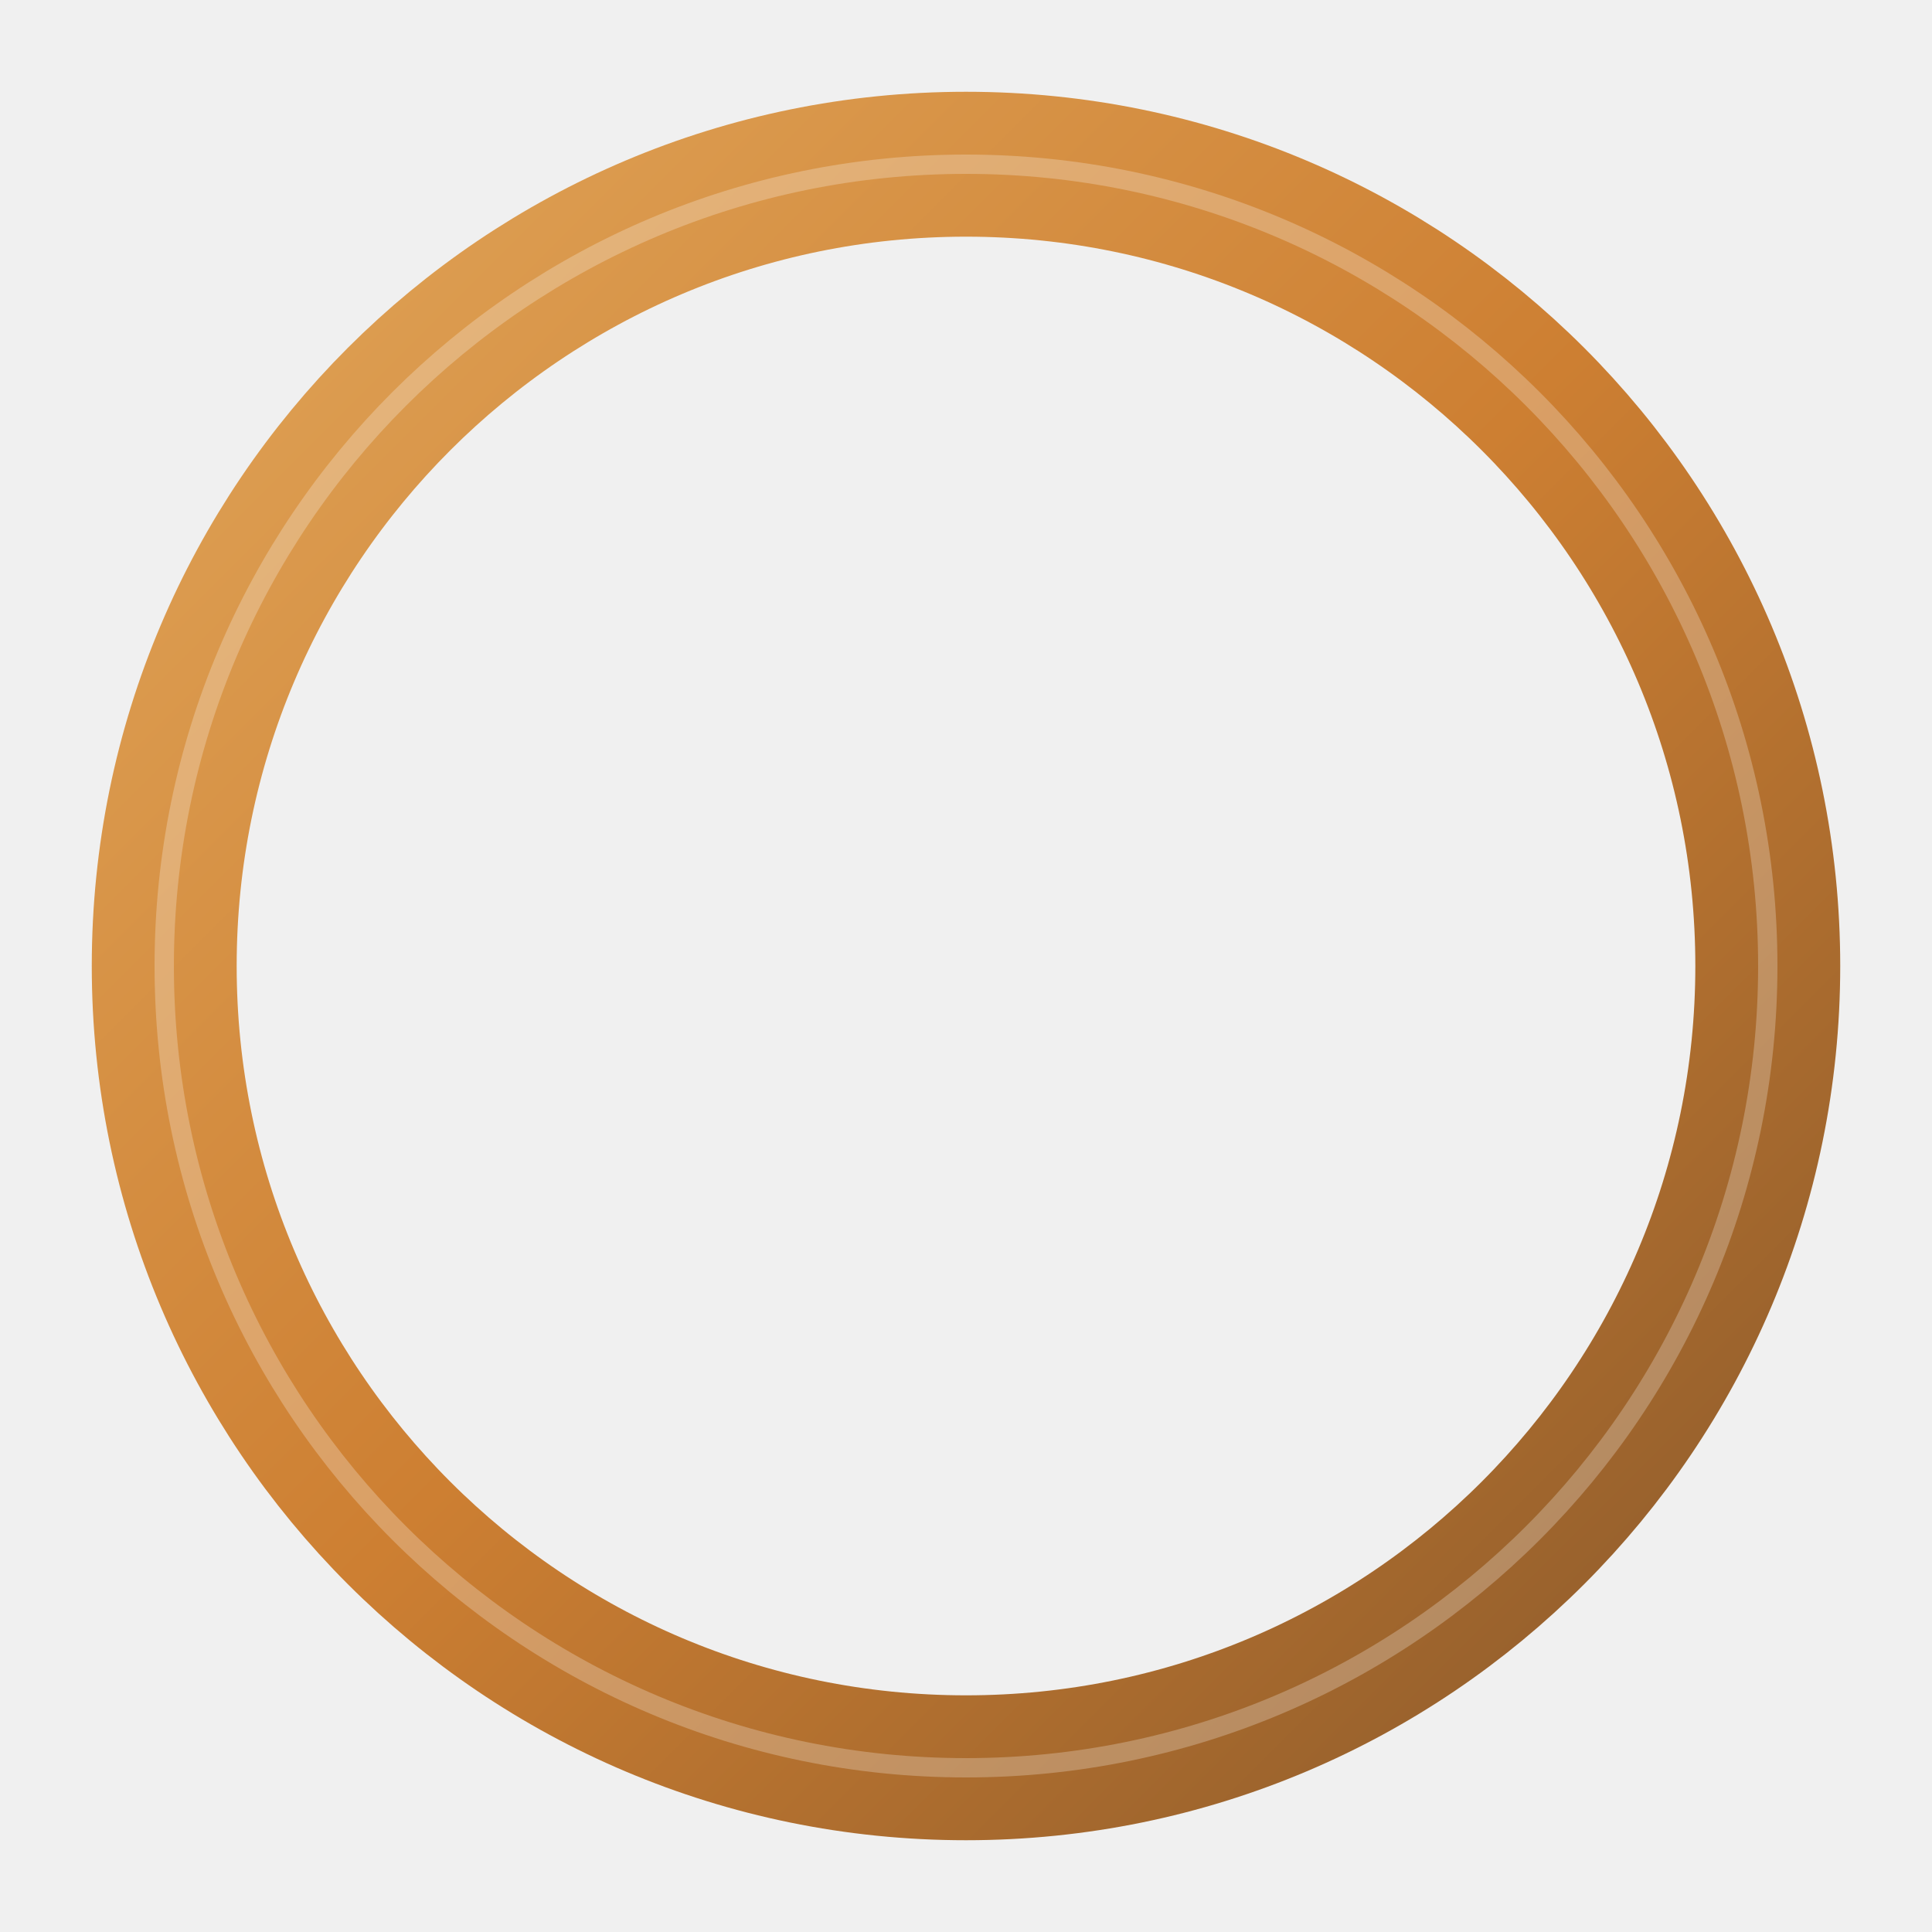
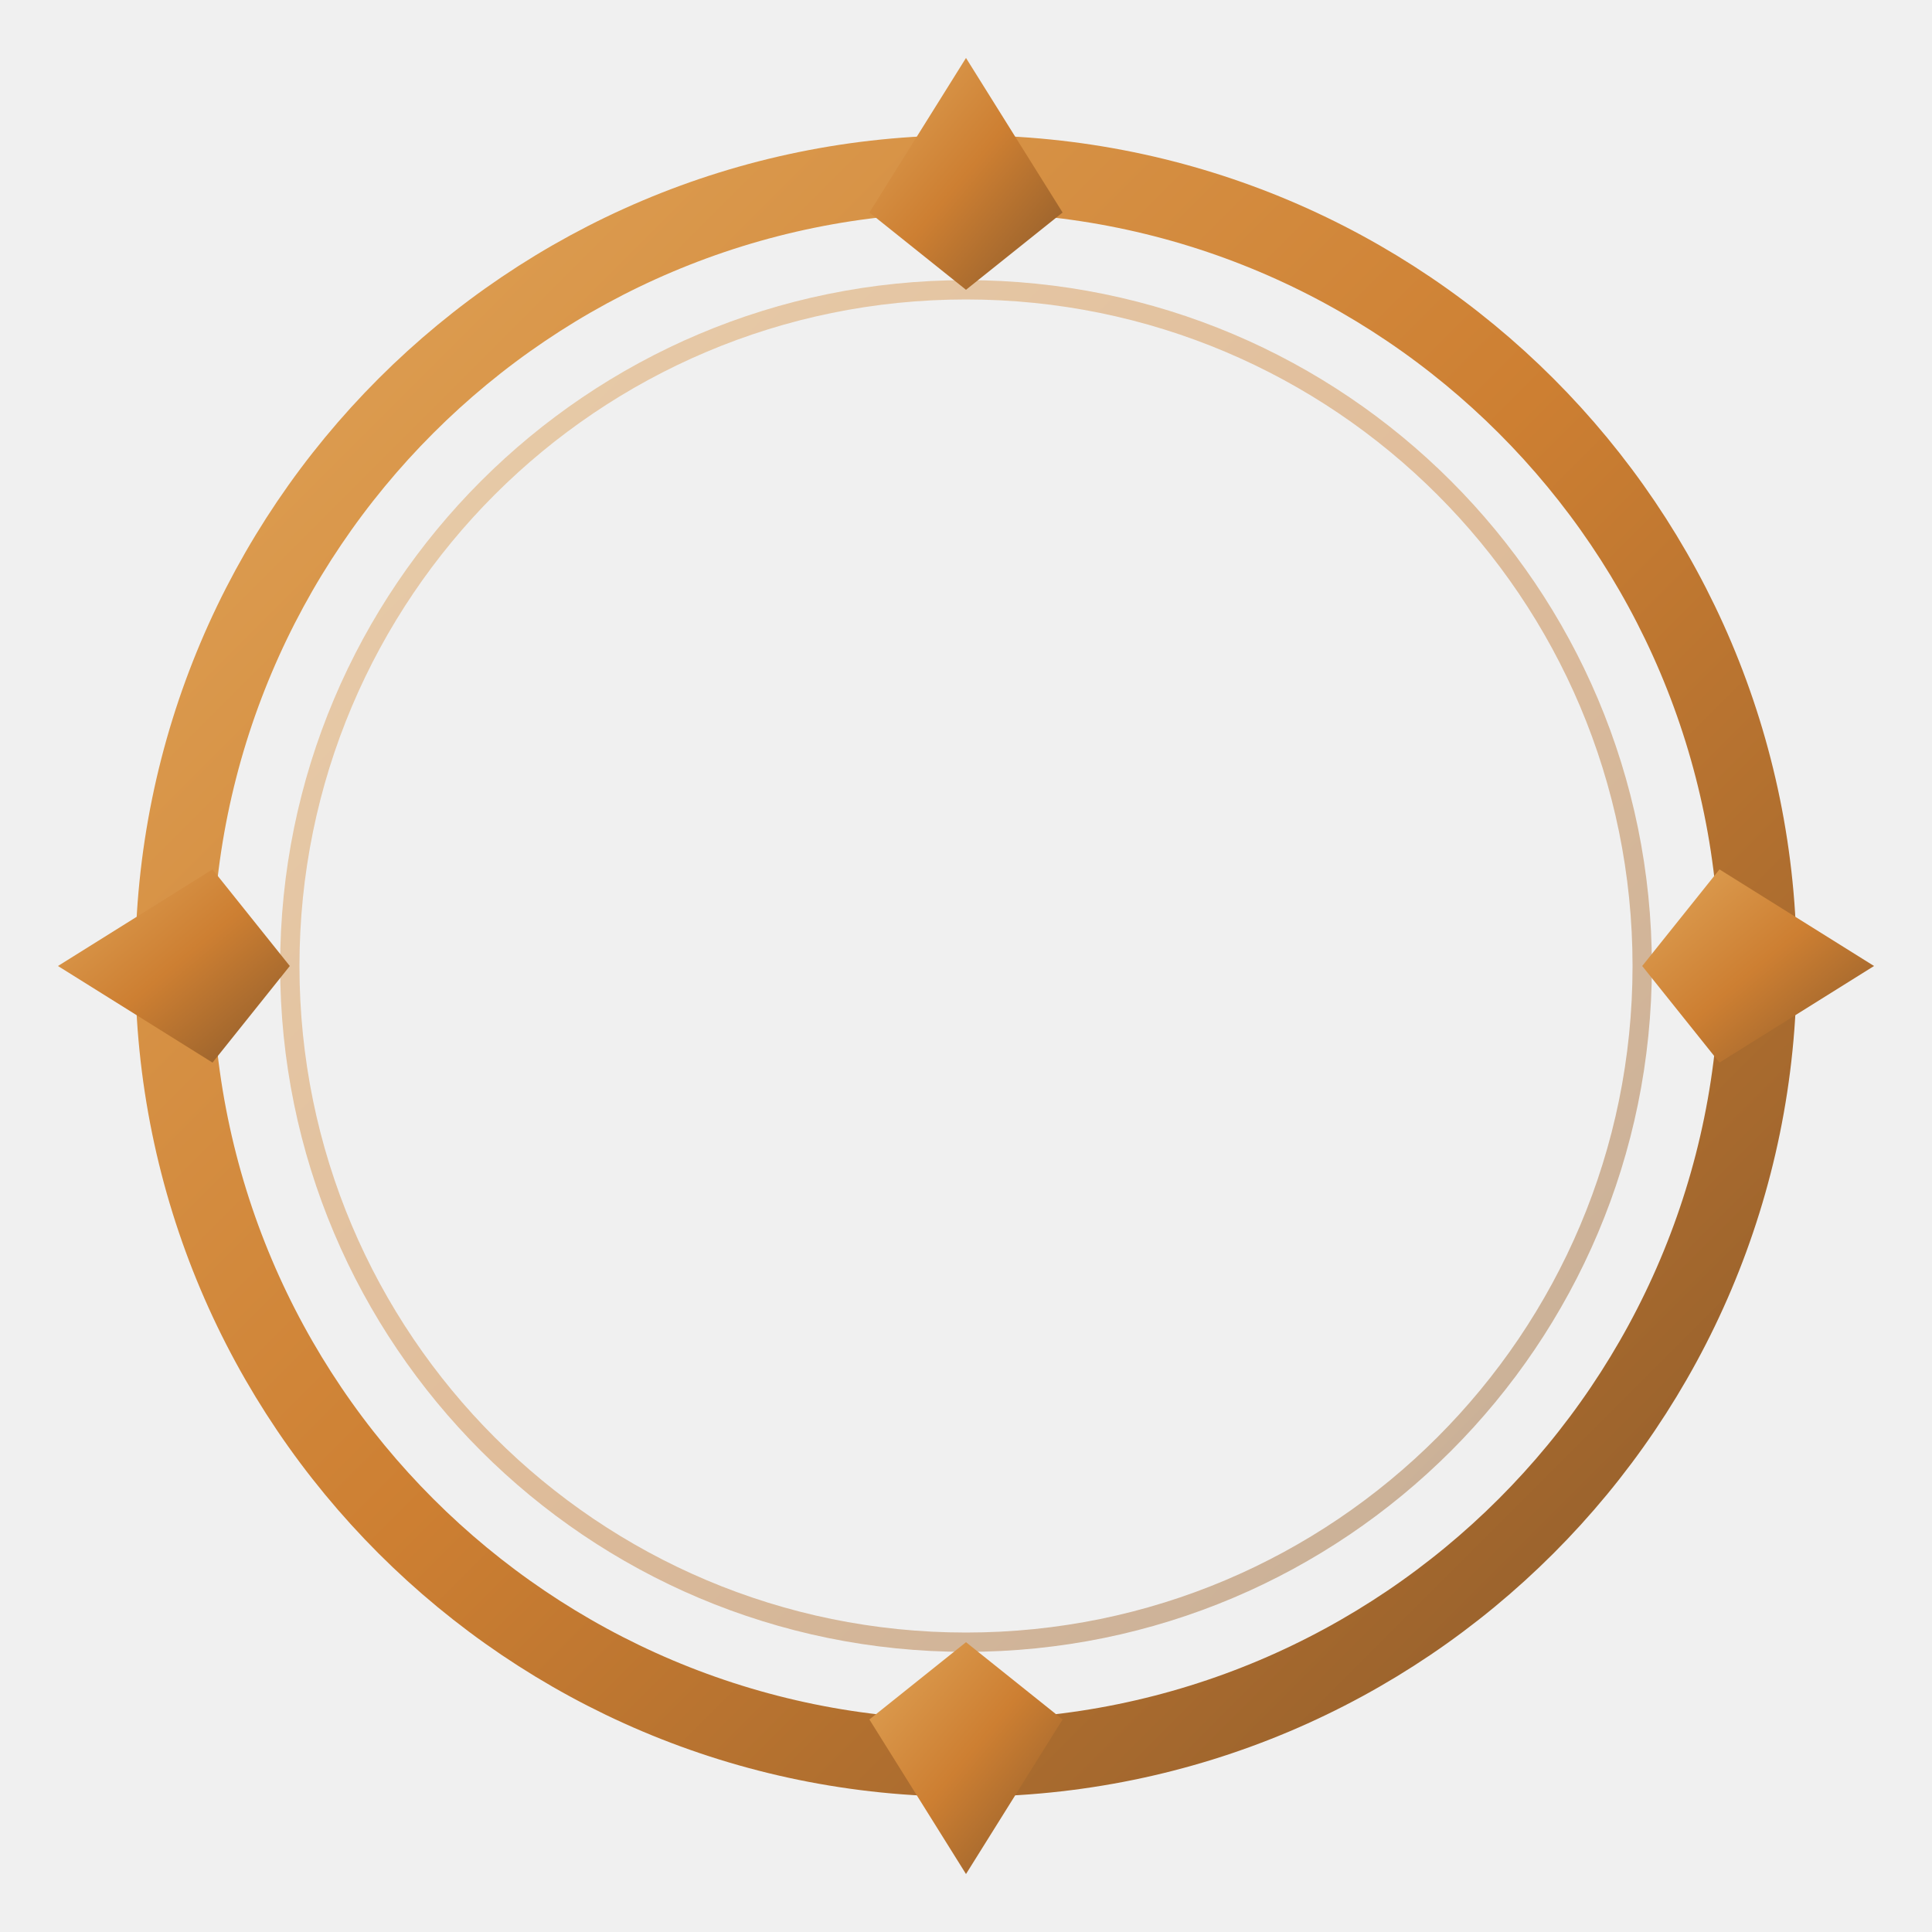
<svg xmlns="http://www.w3.org/2000/svg" viewBox="0 0 200 200">
  <defs>
    <linearGradient id="g" x1="0" y1="0" x2="1" y2="1">
      <stop offset="0" stop-color="#e0a458" />
      <stop offset="0.5" stop-color="#cd7f32" />
      <stop offset="1" stop-color="#8b5a2b" />
    </linearGradient>
  </defs>
-   <circle cx="100" cy="100" r="83" fill="none" stroke="url(#g)" stroke-width="15" />
-   <circle cx="100" cy="100" r="83" fill="none" stroke="#ffffff" stroke-opacity="0.25" stroke-width="2" />
+   <circle cx="100" cy="100" r="82" fill="none" stroke="url(#g)" stroke-width="8" />
+   <circle cx="100" cy="100" r="70" fill="none" stroke="url(#g)" stroke-opacity="0.45" stroke-width="2" />
+   <g fill="url(#g)">
+     <path d="M100 6 L110 22 L100 30 L90 22 Z" />
+     <path d="M194 100 L178 110 L170 100 L178 90 Z" />
+     <path d="M100 194 L90 178 L100 170 L110 178 Z" />
+     <path d="M6 100 L22 90 L30 100 L22 110 Z" />
+   </g>
</svg>
